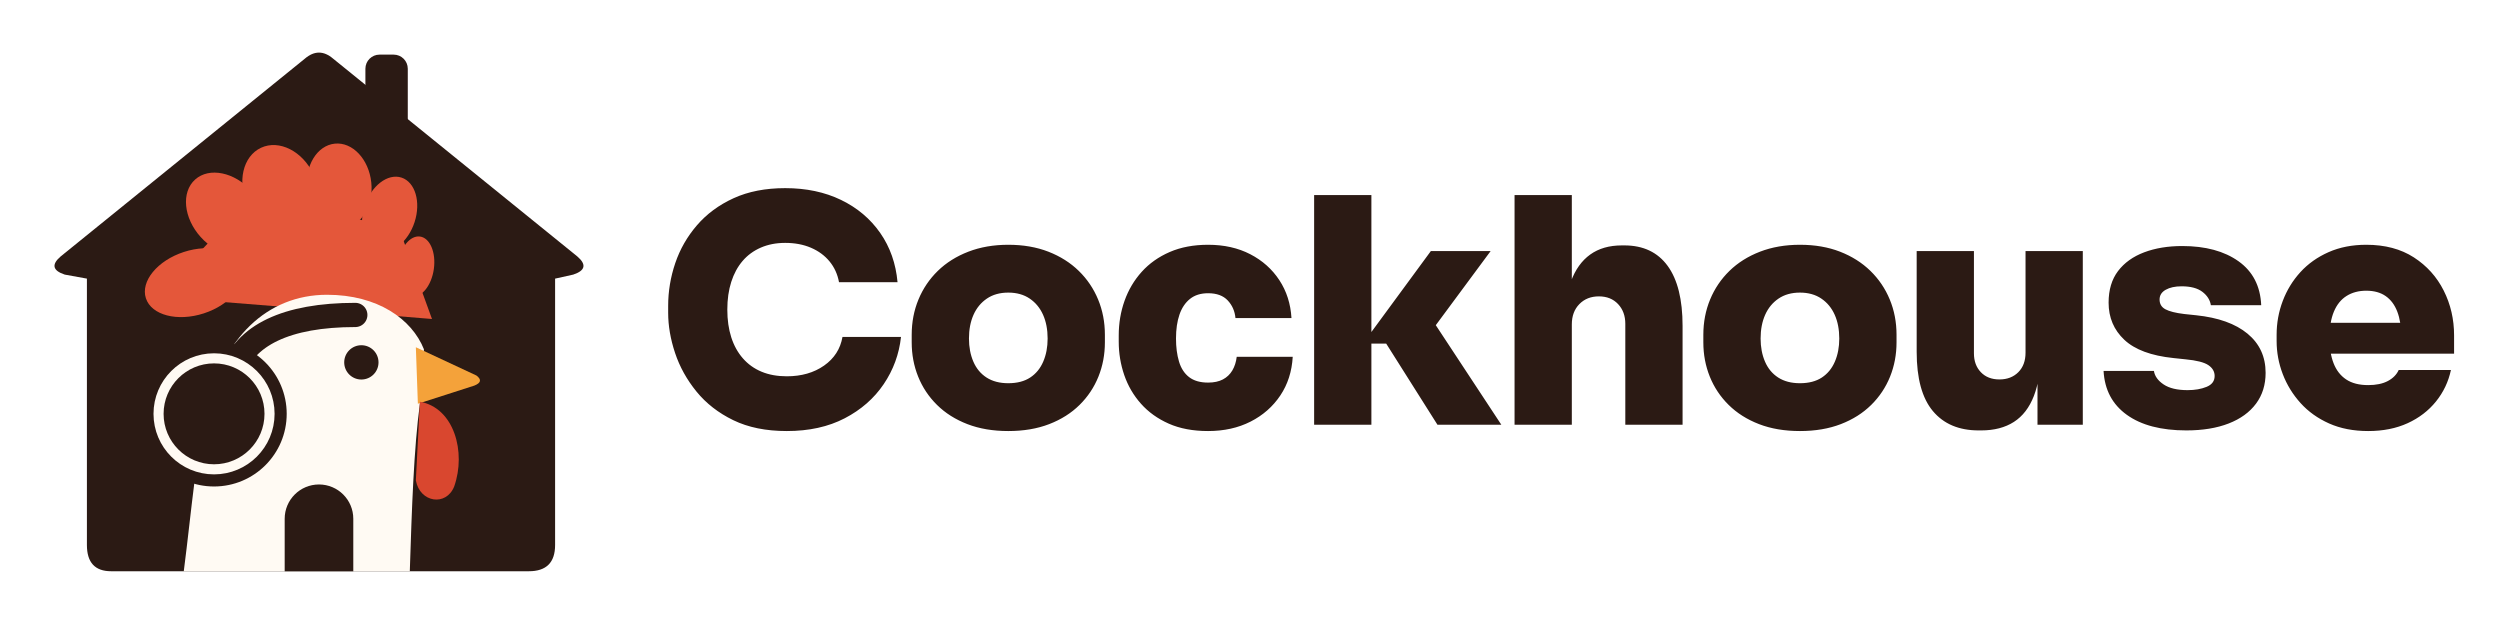
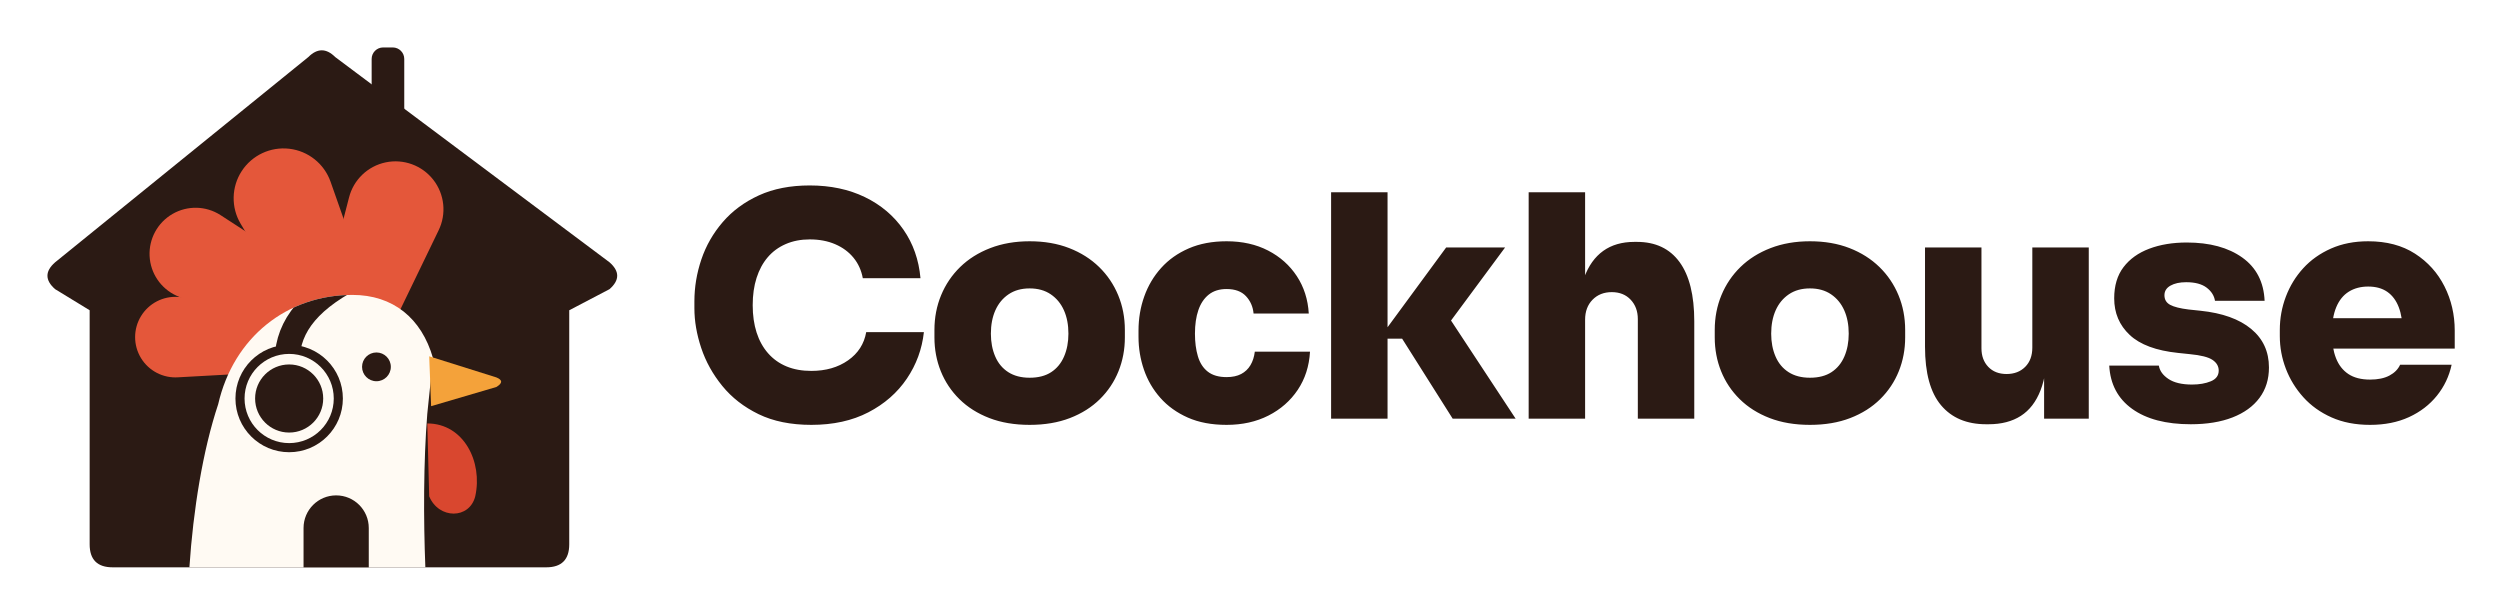
- <svg xmlns="http://www.w3.org/2000/svg" viewBox="-24 -24 1645.67 408">
-   <g transform="scale(0.66421) translate(-30 -62)">
+ <svg xmlns="http://www.w3.org/2000/svg" viewBox="-24 -24 1669.59 408">
+   <g transform="scale(0.64057) translate(0 -36)">
    <g fill="#2B1A14">
-       <rect x="356" y="80" width="42" height="110" rx="14" />
+       <rect x="350" y="48" width="34" height="120" rx="12" />
    </g>
-     <path d="M296 84 Q310 72 324 84 L566 280 Q580 292 562 298 L544 302 V566 Q544 592 518 592 H104 Q80 592 80 566 V302 L58 298 Q40 292 54 280 Z" fill="#2B1A14" />
+     <path d="M284 58 Q298 44 312 58 L598 272 Q614 286 598 300 L556 322 V566 Q556 590 532 590 H80 Q56 590 56 566 V322 L20 300 Q4 286 20 272 Z" fill="#2B1A14" />
    <g fill="#E4573A">
-       <ellipse cx="218" cy="238" rx="34" ry="46" transform="rotate(-42 218 238)" />
-       <ellipse cx="272" cy="214" rx="36" ry="46" transform="rotate(-25 272 214)" />
-       <ellipse cx="330" cy="210" rx="32" ry="42" transform="rotate(-6 330 210)" />
-       <ellipse cx="380" cy="238" rx="26" ry="38" transform="rotate(18 380 238)" />
-       <ellipse cx="406" cy="290" rx="18" ry="30" transform="rotate(8 406 290)" />
-       <ellipse cx="186" cy="306" rx="50" ry="32" transform="rotate(-18 186 306)" />
-       <path d="M150 320 L214 252 L300 230 L390 254 L422 342 L300 332 Z" />
+       <path d="M358.4 365.7 L419.8 238.7 A50 50 0 1 0 326.4 204.5 L291.1 341.0 A36 36 0 0 0 358.4 365.7 Z" />
+       <path d="M360.0 338.1 L307.1 187.8 A52 52 0 1 0 213.4 231.8 L295.1 368.5 A36 36 0 0 0 360.0 338.1 Z" />
+       <path d="M344.5 321.5 L192.3 222.7 A48 48 0 1 0 146.5 306.8 L312.1 381.0 A34 34 0 0 0 344.5 321.5 Z" />
+       <path d="M327.8 318.0 L148.3 308.1 A42 42 0 1 0 148.3 391.9 L327.8 382.0 A32 32 0 0 0 327.8 318.0 Z" />
    </g>
-     <path d="M176 592 C 184 530 188 474 200 430 C 214 362 258 318 318 318 C 368 318 402 342 414 372 L 410 426 C 404 470 402 530 400 592 Z" fill="#FFFAF3" />
-     <path d="M224 396 C 236 358 278 338 346 338" fill="none" stroke="#2B1A14" stroke-width="24" stroke-linecap="round" />
-     <circle cx="206" cy="436" r="72" fill="#2B1A14" />
-     <circle cx="206" cy="436" r="55" fill="none" stroke="#FFFAF3" stroke-width="10" />
-     <path d="M276 592 V540 A34 34 0 0 1 344 540 V592 Z" fill="#2B1A14" />
+     <path d="M160 590 C 164 530 174 468 190 420 C 206 350 262 306 330 306 C 372 306 402 330 414 372 L 408 430 C 404 480 404 540 406 590 Z" fill="#FFFAF3" />
+     <clipPath id="band7">
+       <path d="M160 590 C 164 530 174 468 190 420 C 206 350 262 306 330 306 C 372 306 402 330 414 372 L 408 430 C 404 480 404 540 406 590 Z" />
+     </clipPath>
+     <path d="M262 380 C 260 344 280 314 330 288" fill="none" stroke="#2B1A14" stroke-width="26" clip-path="url(#band7)" />
+     <circle cx="264" cy="414" r="56" fill="#2B1A14" />
+     <circle cx="264" cy="414" r="41" fill="none" stroke="#FFFAF3" stroke-width="11" />
+     <path d="M279 590 V549 A34 34 0 0 1 347 549 V590 Z" fill="#2B1A14" />
    <g fill="#2B1A14">
-       <circle cx="352" cy="385" r="17" />
+       <circle cx="355" cy="381" r="15" />
    </g>
-     <path d="M406 370 L466 398 Q474 404 464 408 L408 426 Z" fill="#F4A23A" />
-     <path d="M410 424 C 444 430 456 474 444 508 C 436 528 410 524 406 502 Z" fill="#D9472F" />
+     <path d="M410 370 L480 392 Q490 396 480 402 L412 422 Z" fill="#F4A23A" />
+     <path d="M408 440 C 446 440 466 480 458 516 C 452 540 420 540 410 516 Z" fill="#D9472F" />
  </g>
-   <path transform="translate(407.96 255.60) scale(0.20712)" d="M415 20Q316 20 245.0 -14.5Q174 -49 128.0 -105.5Q82 -162 60.0 -228.0Q38 -294 38 -356V-378Q38 -447 60.5 -513.5Q83 -580 129.5 -634.0Q176 -688 246.0 -720.0Q316 -752 410 -752Q510 -752 587.5 -714.5Q665 -677 712.0 -609.5Q759 -542 767 -453H581Q574 -491 551.0 -519.0Q528 -547 492.0 -562.5Q456 -578 410 -578Q367 -578 332.5 -563.0Q298 -548 274.5 -520.5Q251 -493 238.5 -454.0Q226 -415 226 -366Q226 -317 238.5 -278.0Q251 -239 275.5 -211.0Q300 -183 335.0 -168.5Q370 -154 415 -154Q485 -154 533.5 -188.0Q582 -222 592 -279H778Q769 -197 723.0 -129.0Q677 -61 599.0 -20.5Q521 20 415 20ZM1119 20Q1046 20 989.0 -2.0Q932 -24 892.5 -63.0Q853 -102 832.5 -153.0Q812 -204 812 -262V-286Q812 -346 833.5 -398.0Q855 -450 895.0 -489.0Q935 -528 992.0 -550.0Q1049 -572 1119 -572Q1190 -572 1246.5 -550.0Q1303 -528 1343.0 -489.0Q1383 -450 1404.5 -398.0Q1426 -346 1426 -286V-262Q1426 -204 1405.5 -153.0Q1385 -102 1345.5 -63.0Q1306 -24 1249.0 -2.0Q1192 20 1119 20ZM1119 -132Q1161 -132 1188.5 -150.0Q1216 -168 1230.0 -200.5Q1244 -233 1244 -274Q1244 -317 1229.5 -349.5Q1215 -382 1187.0 -401.0Q1159 -420 1119 -420Q1079 -420 1051.0 -401.0Q1023 -382 1008.5 -349.5Q994 -317 994 -274Q994 -233 1008.0 -200.5Q1022 -168 1050.0 -150.0Q1078 -132 1119 -132ZM1754 20Q1682 20 1629.0 -3.5Q1576 -27 1540.5 -67.0Q1505 -107 1487.5 -158.0Q1470 -209 1470 -264V-284Q1470 -342 1488.5 -394.0Q1507 -446 1543.0 -486.0Q1579 -526 1632.0 -549.0Q1685 -572 1754 -572Q1830 -572 1888.0 -542.0Q1946 -512 1980.5 -459.5Q2015 -407 2019 -339H1841Q1838 -372 1816.5 -395.0Q1795 -418 1754 -418Q1719 -418 1696.5 -400.0Q1674 -382 1663.0 -350.0Q1652 -318 1652 -274Q1652 -233 1661.5 -201.0Q1671 -169 1693.5 -151.5Q1716 -134 1754 -134Q1782 -134 1801.0 -144.0Q1820 -154 1831.0 -172.5Q1842 -191 1845 -216H2023Q2019 -146 1983.5 -93.0Q1948 -40 1889.0 -10.0Q1830 20 1754 20ZM2483 0 2320 -258H2246L2462 -552H2652L2447 -275V-363L2686 0ZM2091 0V-730H2273V0ZM2728 0V-730H2910V-314H2886Q2886 -398 2907.0 -455.0Q2928 -512 2968.5 -541.0Q3009 -570 3069 -570H3077Q3167 -570 3214.5 -505.0Q3262 -440 3262 -314V0H3080V-321Q3080 -359 3057.0 -383.5Q3034 -408 2996 -408Q2958 -408 2934.0 -383.5Q2910 -359 2910 -319V0ZM3635 20Q3562 20 3505.0 -2.0Q3448 -24 3408.5 -63.0Q3369 -102 3348.5 -153.0Q3328 -204 3328 -262V-286Q3328 -346 3349.5 -398.0Q3371 -450 3411.0 -489.0Q3451 -528 3508.0 -550.0Q3565 -572 3635 -572Q3706 -572 3762.5 -550.0Q3819 -528 3859.0 -489.0Q3899 -450 3920.5 -398.0Q3942 -346 3942 -286V-262Q3942 -204 3921.5 -153.0Q3901 -102 3861.5 -63.0Q3822 -24 3765.0 -2.0Q3708 20 3635 20ZM3635 -132Q3677 -132 3704.5 -150.0Q3732 -168 3746.0 -200.5Q3760 -233 3760 -274Q3760 -317 3745.5 -349.5Q3731 -382 3703.0 -401.0Q3675 -420 3635 -420Q3595 -420 3567.0 -401.0Q3539 -382 3524.5 -349.5Q3510 -317 3510 -274Q3510 -233 3524.0 -200.5Q3538 -168 3566.0 -150.0Q3594 -132 3635 -132ZM4203 18Q4109 18 4057.5 -43.5Q4006 -105 4006 -232V-552H4188V-227Q4188 -190 4210.0 -167.0Q4232 -144 4269 -144Q4306 -144 4329.0 -167.0Q4352 -190 4352 -229V-552H4534V0H4390V-232H4400Q4400 -147 4378.5 -91.5Q4357 -36 4315.0 -9.0Q4273 18 4211 18ZM4863 18Q4743 18 4674.0 -31.5Q4605 -81 4600 -171H4760Q4764 -146 4791.0 -128.0Q4818 -110 4867 -110Q4902 -110 4927.5 -120.5Q4953 -131 4953 -155Q4953 -176 4933.0 -189.5Q4913 -203 4860 -208L4822 -212Q4716 -223 4666.0 -270.0Q4616 -317 4616 -388Q4616 -449 4646.0 -488.5Q4676 -528 4729.0 -548.0Q4782 -568 4850 -568Q4961 -568 5029.0 -519.5Q5097 -471 5101 -380H4941Q4937 -405 4914.0 -422.5Q4891 -440 4848 -440Q4817 -440 4797.5 -429.0Q4778 -418 4778 -398Q4778 -377 4796.5 -367.0Q4815 -357 4856 -352L4894 -348Q5000 -337 5057.5 -289.5Q5115 -242 5115 -165Q5115 -108 5084.5 -67.0Q5054 -26 4997.5 -4.0Q4941 18 4863 18ZM5441 20Q5371 20 5317.0 -4.0Q5263 -28 5226.0 -69.0Q5189 -110 5169.5 -161.0Q5150 -212 5150 -266V-286Q5150 -342 5169.5 -393.5Q5189 -445 5225.5 -485.0Q5262 -525 5315.0 -548.5Q5368 -572 5435 -572Q5524 -572 5586.0 -532.0Q5648 -492 5681.0 -426.5Q5714 -361 5714 -284V-226H5226V-324H5609L5546 -280Q5546 -327 5533.5 -359.5Q5521 -392 5496.5 -409.0Q5472 -426 5435 -426Q5399 -426 5372.5 -409.5Q5346 -393 5332.0 -359.5Q5318 -326 5318 -275Q5318 -229 5331.0 -195.5Q5344 -162 5371.0 -144.0Q5398 -126 5441 -126Q5479 -126 5503.5 -139.0Q5528 -152 5538 -174H5704Q5692 -118 5656.5 -74.0Q5621 -30 5566.5 -5.0Q5512 20 5441 20Z" fill="#2B1A14" />
+   <path transform="translate(431.87 255.60) scale(0.20712)" d="M415 20Q316 20 245.0 -14.5Q174 -49 128.0 -105.5Q82 -162 60.0 -228.0Q38 -294 38 -356V-378Q38 -447 60.5 -513.5Q83 -580 129.5 -634.0Q176 -688 246.0 -720.0Q316 -752 410 -752Q510 -752 587.5 -714.5Q665 -677 712.0 -609.5Q759 -542 767 -453H581Q574 -491 551.0 -519.0Q528 -547 492.0 -562.5Q456 -578 410 -578Q367 -578 332.5 -563.0Q298 -548 274.5 -520.5Q251 -493 238.5 -454.0Q226 -415 226 -366Q226 -317 238.5 -278.0Q251 -239 275.5 -211.0Q300 -183 335.0 -168.5Q370 -154 415 -154Q485 -154 533.5 -188.0Q582 -222 592 -279H778Q769 -197 723.0 -129.0Q677 -61 599.0 -20.5Q521 20 415 20ZM1119 20Q1046 20 989.0 -2.0Q932 -24 892.5 -63.0Q853 -102 832.5 -153.0Q812 -204 812 -262V-286Q812 -346 833.5 -398.0Q855 -450 895.0 -489.0Q935 -528 992.0 -550.0Q1049 -572 1119 -572Q1190 -572 1246.5 -550.0Q1303 -528 1343.0 -489.0Q1383 -450 1404.5 -398.0Q1426 -346 1426 -286V-262Q1426 -204 1405.5 -153.0Q1385 -102 1345.5 -63.0Q1306 -24 1249.0 -2.0Q1192 20 1119 20ZM1119 -132Q1161 -132 1188.5 -150.0Q1216 -168 1230.0 -200.5Q1244 -233 1244 -274Q1244 -317 1229.5 -349.5Q1215 -382 1187.0 -401.0Q1159 -420 1119 -420Q1079 -420 1051.0 -401.0Q1023 -382 1008.5 -349.5Q994 -317 994 -274Q994 -233 1008.0 -200.5Q1022 -168 1050.0 -150.0Q1078 -132 1119 -132ZM1754 20Q1682 20 1629.0 -3.5Q1576 -27 1540.5 -67.0Q1505 -107 1487.5 -158.0Q1470 -209 1470 -264V-284Q1470 -342 1488.5 -394.0Q1507 -446 1543.0 -486.0Q1579 -526 1632.0 -549.0Q1685 -572 1754 -572Q1830 -572 1888.0 -542.0Q1946 -512 1980.5 -459.5Q2015 -407 2019 -339H1841Q1838 -372 1816.5 -395.0Q1795 -418 1754 -418Q1719 -418 1696.5 -400.0Q1674 -382 1663.0 -350.0Q1652 -318 1652 -274Q1652 -233 1661.5 -201.0Q1671 -169 1693.5 -151.5Q1716 -134 1754 -134Q1782 -134 1801.0 -144.0Q1820 -154 1831.0 -172.5Q1842 -191 1845 -216H2023Q2019 -146 1983.5 -93.0Q1948 -40 1889.0 -10.0Q1830 20 1754 20ZM2483 0 2320 -258H2246L2462 -552H2652L2447 -275V-363L2686 0ZM2091 0V-730H2273V0ZM2728 0V-730H2910V-314H2886Q2886 -398 2907.0 -455.0Q2928 -512 2968.5 -541.0Q3009 -570 3069 -570H3077Q3167 -570 3214.5 -505.0Q3262 -440 3262 -314V0H3080V-321Q3080 -359 3057.0 -383.5Q3034 -408 2996 -408Q2958 -408 2934.0 -383.5Q2910 -359 2910 -319V0ZM3635 20Q3562 20 3505.0 -2.0Q3448 -24 3408.5 -63.0Q3369 -102 3348.5 -153.0Q3328 -204 3328 -262V-286Q3328 -346 3349.5 -398.0Q3371 -450 3411.0 -489.0Q3451 -528 3508.0 -550.0Q3565 -572 3635 -572Q3706 -572 3762.5 -550.0Q3819 -528 3859.0 -489.0Q3899 -450 3920.5 -398.0Q3942 -346 3942 -286V-262Q3942 -204 3921.5 -153.0Q3901 -102 3861.5 -63.0Q3822 -24 3765.0 -2.0Q3708 20 3635 20ZM3635 -132Q3677 -132 3704.5 -150.0Q3732 -168 3746.0 -200.5Q3760 -233 3760 -274Q3760 -317 3745.5 -349.5Q3731 -382 3703.0 -401.0Q3675 -420 3635 -420Q3595 -420 3567.0 -401.0Q3539 -382 3524.5 -349.5Q3510 -317 3510 -274Q3510 -233 3524.0 -200.5Q3538 -168 3566.0 -150.0Q3594 -132 3635 -132ZM4203 18Q4109 18 4057.5 -43.5Q4006 -105 4006 -232V-552H4188V-227Q4188 -190 4210.0 -167.0Q4232 -144 4269 -144Q4306 -144 4329.0 -167.0Q4352 -190 4352 -229V-552H4534V0H4390V-232H4400Q4400 -147 4378.5 -91.5Q4357 -36 4315.0 -9.0Q4273 18 4211 18ZM4863 18Q4743 18 4674.0 -31.5Q4605 -81 4600 -171H4760Q4764 -146 4791.0 -128.0Q4818 -110 4867 -110Q4902 -110 4927.5 -120.5Q4953 -131 4953 -155Q4953 -176 4933.0 -189.5Q4913 -203 4860 -208L4822 -212Q4716 -223 4666.0 -270.0Q4616 -317 4616 -388Q4616 -449 4646.0 -488.5Q4676 -528 4729.0 -548.0Q4782 -568 4850 -568Q4961 -568 5029.0 -519.5Q5097 -471 5101 -380H4941Q4937 -405 4914.0 -422.5Q4891 -440 4848 -440Q4817 -440 4797.5 -429.0Q4778 -418 4778 -398Q4778 -377 4796.5 -367.0Q4815 -357 4856 -352L4894 -348Q5000 -337 5057.5 -289.5Q5115 -242 5115 -165Q5115 -108 5084.5 -67.0Q5054 -26 4997.5 -4.0Q4941 18 4863 18ZM5441 20Q5371 20 5317.0 -4.0Q5263 -28 5226.0 -69.0Q5189 -110 5169.5 -161.0Q5150 -212 5150 -266V-286Q5150 -342 5169.5 -393.5Q5189 -445 5225.5 -485.0Q5262 -525 5315.0 -548.5Q5368 -572 5435 -572Q5524 -572 5586.0 -532.0Q5648 -492 5681.0 -426.5Q5714 -361 5714 -284V-226H5226V-324H5609L5546 -280Q5546 -327 5533.5 -359.5Q5521 -392 5496.5 -409.0Q5472 -426 5435 -426Q5399 -426 5372.5 -409.5Q5346 -393 5332.0 -359.5Q5318 -326 5318 -275Q5318 -229 5331.0 -195.5Q5344 -162 5371.0 -144.0Q5398 -126 5441 -126Q5479 -126 5503.5 -139.0Q5528 -152 5538 -174H5704Q5692 -118 5656.5 -74.0Q5621 -30 5566.5 -5.0Q5512 20 5441 20Z" fill="#2B1A14" />
</svg>
